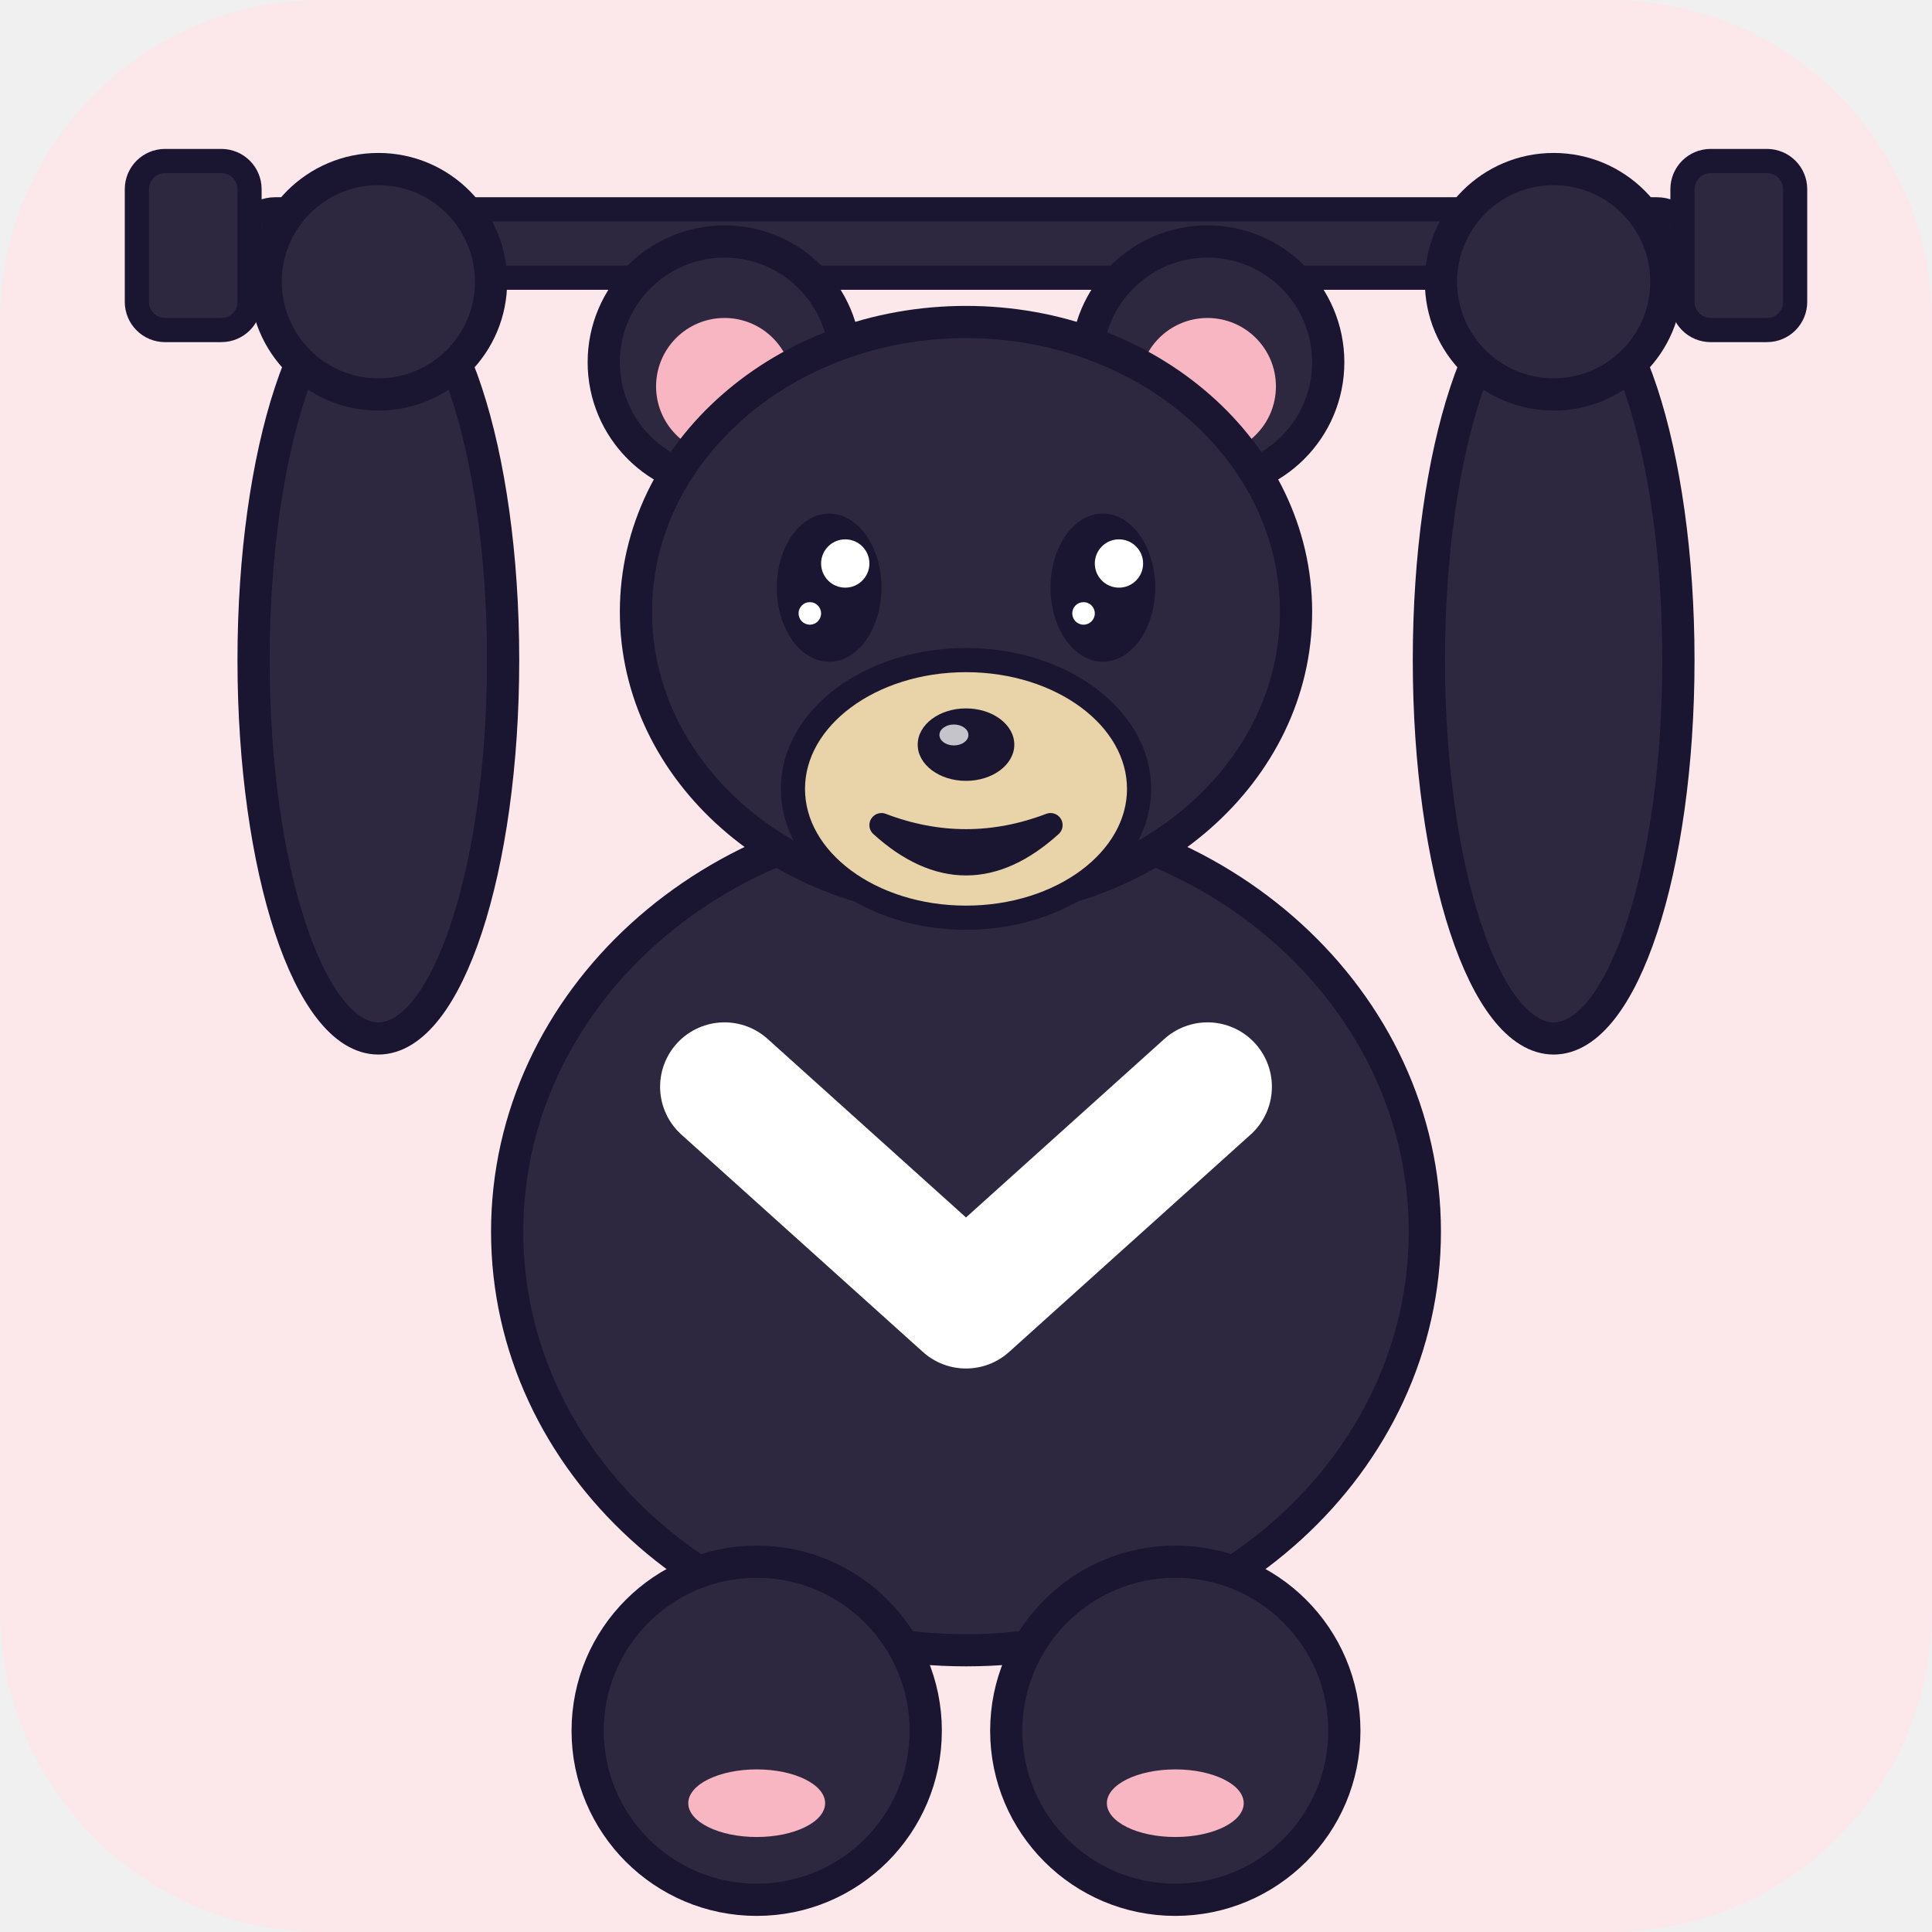
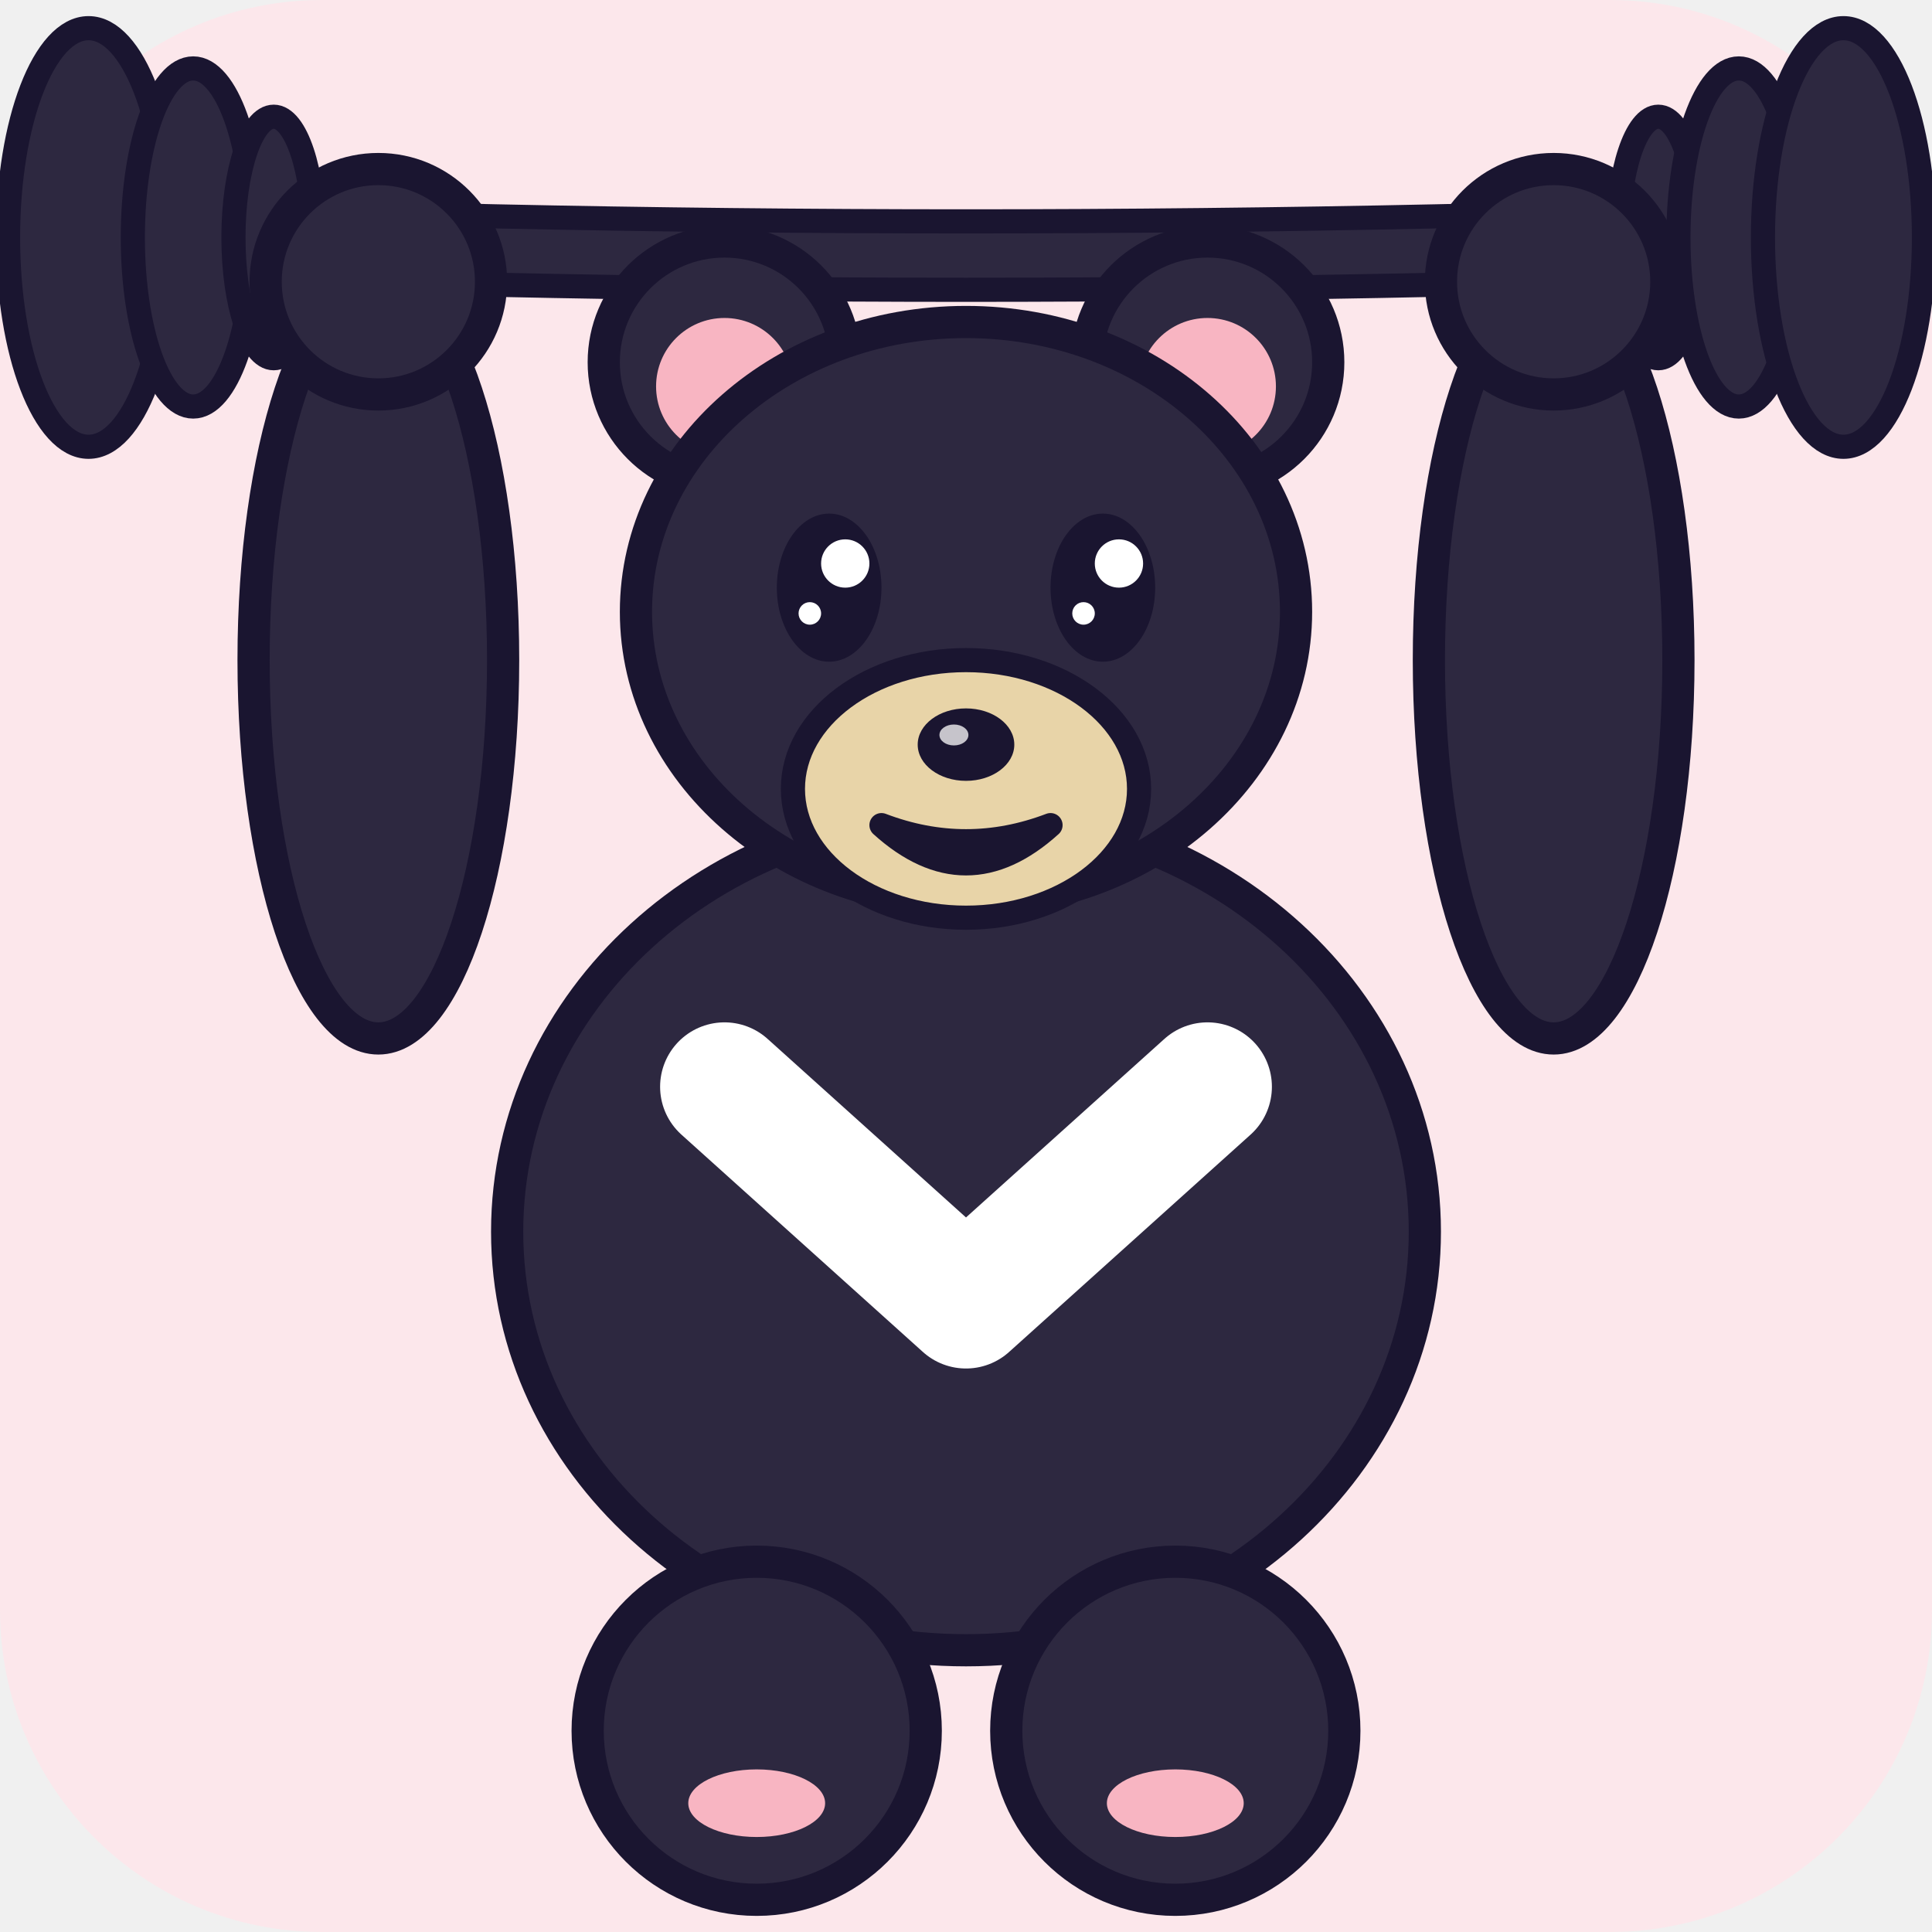
<svg xmlns="http://www.w3.org/2000/svg" width="32" height="32" viewBox="0 0 24 24">
  <rect width="24" height="24" fill="#fce7eb" rx="4" />
-   <rect x="3" y="2.6" width="18" height="0.85" rx="0.42" fill="#2d2840" stroke="#1a1530" stroke-width="0.3" />
-   <rect x="1.7" y="2" width="1.4" height="2.1" rx="0.35" fill="#2d2840" stroke="#1a1530" stroke-width="0.3" />
-   <rect x="20.9" y="2" width="1.4" height="2.1" rx="0.35" fill="#2d2840" stroke="#1a1530" stroke-width="0.3" />
+   <path d="M 0.3 2.5 Q 12 3.0 23.7 2.5 L 23.7 3.35 Q 12 3.85 0.3 3.35 Z" fill="#2d2840" stroke="#1a1530" stroke-width="0.3" />
+   <ellipse cx="1.1" cy="2.95" rx="1.0" ry="2.6" fill="#2d2840" stroke="#1a1530" stroke-width="0.3" />
+   <ellipse cx="2.4" cy="2.95" rx="0.75" ry="2.1" fill="#2d2840" stroke="#1a1530" stroke-width="0.3" />
+   <ellipse cx="3.4" cy="2.95" rx="0.5" ry="1.5" fill="#2d2840" stroke="#1a1530" stroke-width="0.3" />
+   <ellipse cx="20.6" cy="2.95" rx="0.5" ry="1.5" fill="#2d2840" stroke="#1a1530" stroke-width="0.3" />
+   <ellipse cx="21.6" cy="2.95" rx="0.75" ry="2.1" fill="#2d2840" stroke="#1a1530" stroke-width="0.3" />
+   <ellipse cx="22.9" cy="2.95" rx="1.0" ry="2.6" fill="#2d2840" stroke="#1a1530" stroke-width="0.3" />
  <ellipse cx="4.7" cy="8.2" rx="1.55" ry="4.7" fill="#2d2840" stroke="#1a1530" stroke-width="0.4" />
  <ellipse cx="19.3" cy="8.2" rx="1.55" ry="4.7" fill="#2d2840" stroke="#1a1530" stroke-width="0.4" />
  <circle cx="4.7" cy="3.5" r="1.4" fill="#2d2840" stroke="#1a1530" stroke-width="0.4" />
  <circle cx="19.3" cy="3.5" r="1.4" fill="#2d2840" stroke="#1a1530" stroke-width="0.4" />
  <circle cx="9" cy="4.5" r="1.5" fill="#2d2840" stroke="#1a1530" stroke-width="0.4" />
  <circle cx="15" cy="4.5" r="1.5" fill="#2d2840" stroke="#1a1530" stroke-width="0.4" />
  <circle cx="9" cy="4.8" r="0.85" fill="#f8b5c2" />
  <circle cx="15" cy="4.8" r="0.85" fill="#f8b5c2" />
  <ellipse cx="12" cy="15.3" rx="5.7" ry="5.2" fill="#2d2840" stroke="#1a1530" stroke-width="0.4" />
  <ellipse cx="9.4" cy="21.5" rx="2.1" ry="2.1" fill="#2d2840" stroke="#1a1530" stroke-width="0.4" />
  <ellipse cx="14.6" cy="21.5" rx="2.1" ry="2.1" fill="#2d2840" stroke="#1a1530" stroke-width="0.4" />
  <ellipse cx="9.4" cy="22.4" rx="0.85" ry="0.42" fill="#f8b5c2" />
  <ellipse cx="14.6" cy="22.4" rx="0.85" ry="0.42" fill="#f8b5c2" />
  <ellipse cx="12" cy="7.6" rx="4.1" ry="3.6" fill="#2d2840" stroke="#1a1530" stroke-width="0.4" />
  <ellipse cx="12" cy="9.8" rx="2.15" ry="1.6" fill="#e8d4a8" stroke="#1a1530" stroke-width="0.3" />
  <ellipse cx="10.3" cy="7.3" rx="0.65" ry="0.92" fill="#1a1530" />
  <ellipse cx="13.7" cy="7.3" rx="0.65" ry="0.92" fill="#1a1530" />
  <circle cx="10.5" cy="7" r="0.3" fill="#fff" />
  <circle cx="13.9" cy="7" r="0.3" fill="#fff" />
  <circle cx="10.06" cy="7.62" r="0.14" fill="#fff" />
  <circle cx="13.46" cy="7.62" r="0.14" fill="#fff" />
  <ellipse cx="12" cy="9.25" rx="0.6" ry="0.45" fill="#1a1530" />
  <ellipse cx="11.85" cy="9.13" rx="0.18" ry="0.13" fill="#fff" opacity="0.75" />
  <path d="M 10.95 10.25 Q 12 11.2 13.05 10.25 Q 12 10.65 10.95 10.25 Z" fill="#f87171" stroke="#1a1530" stroke-width="0.3" stroke-linecap="round" stroke-linejoin="round" />
  <path d="M 9 13.5 L 12 16.2 L 15 13.5" stroke="#fff" stroke-width="1.6" stroke-linecap="round" stroke-linejoin="round" fill="none" />
</svg>
